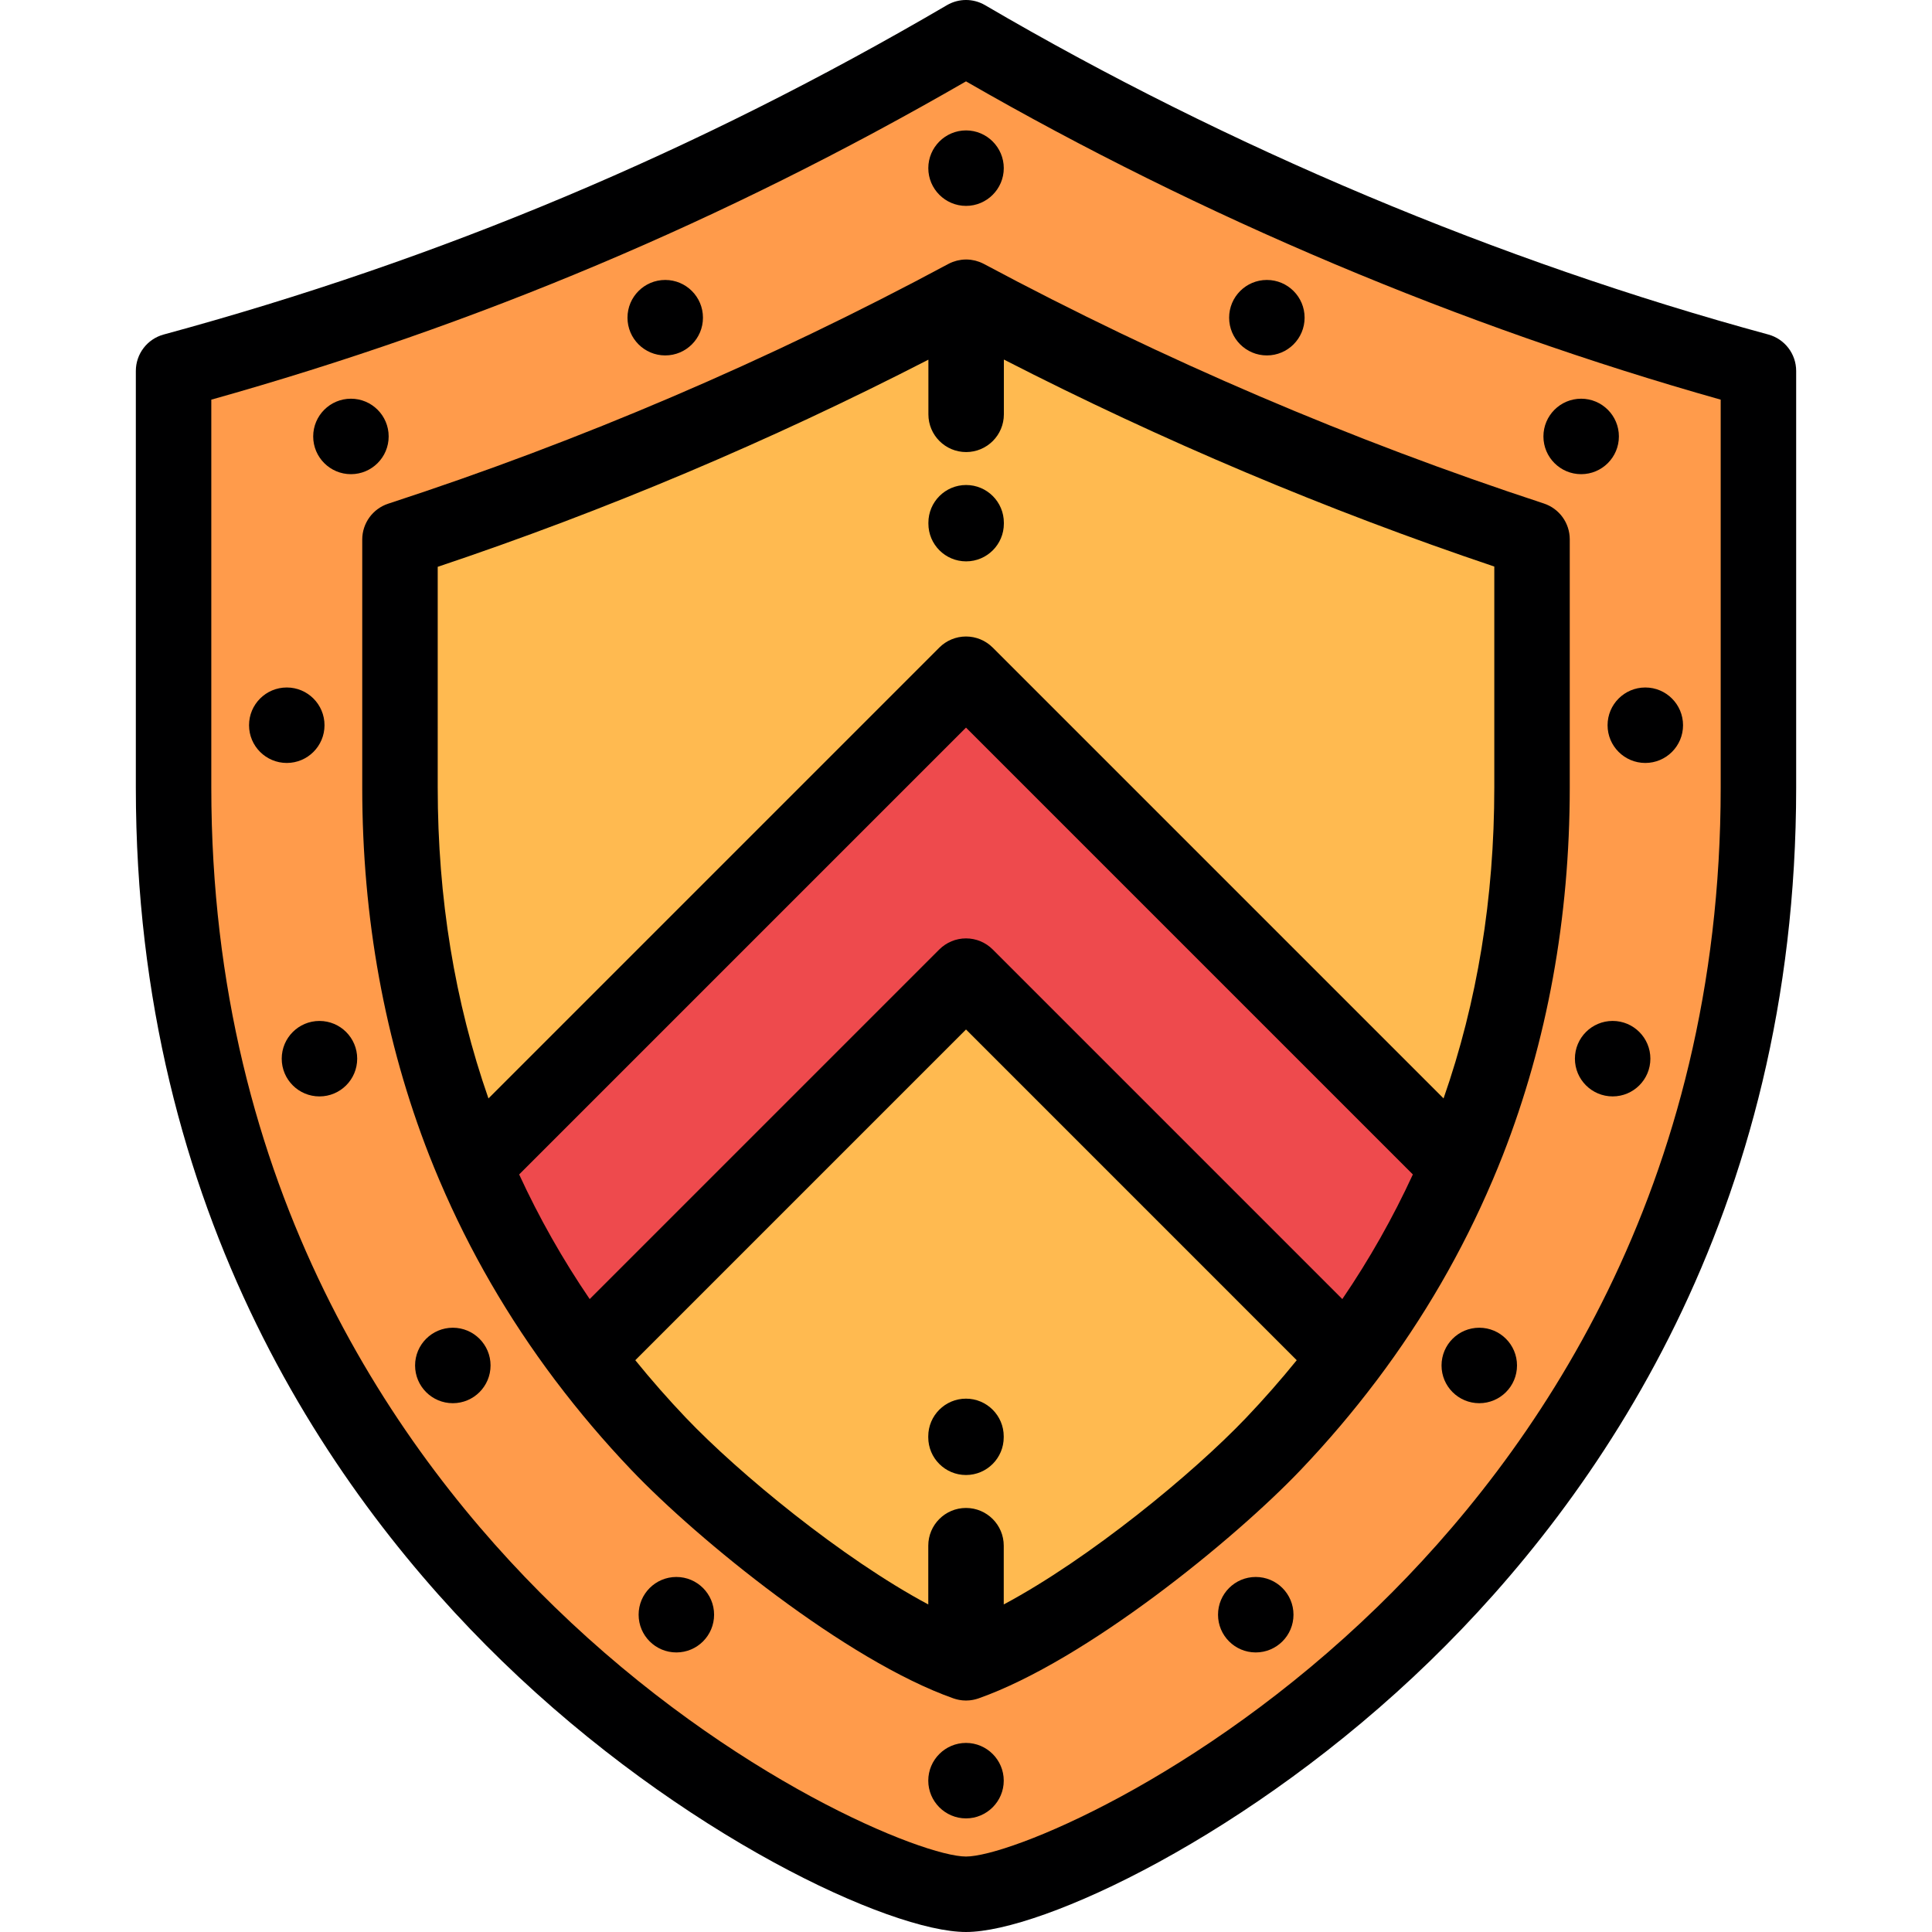
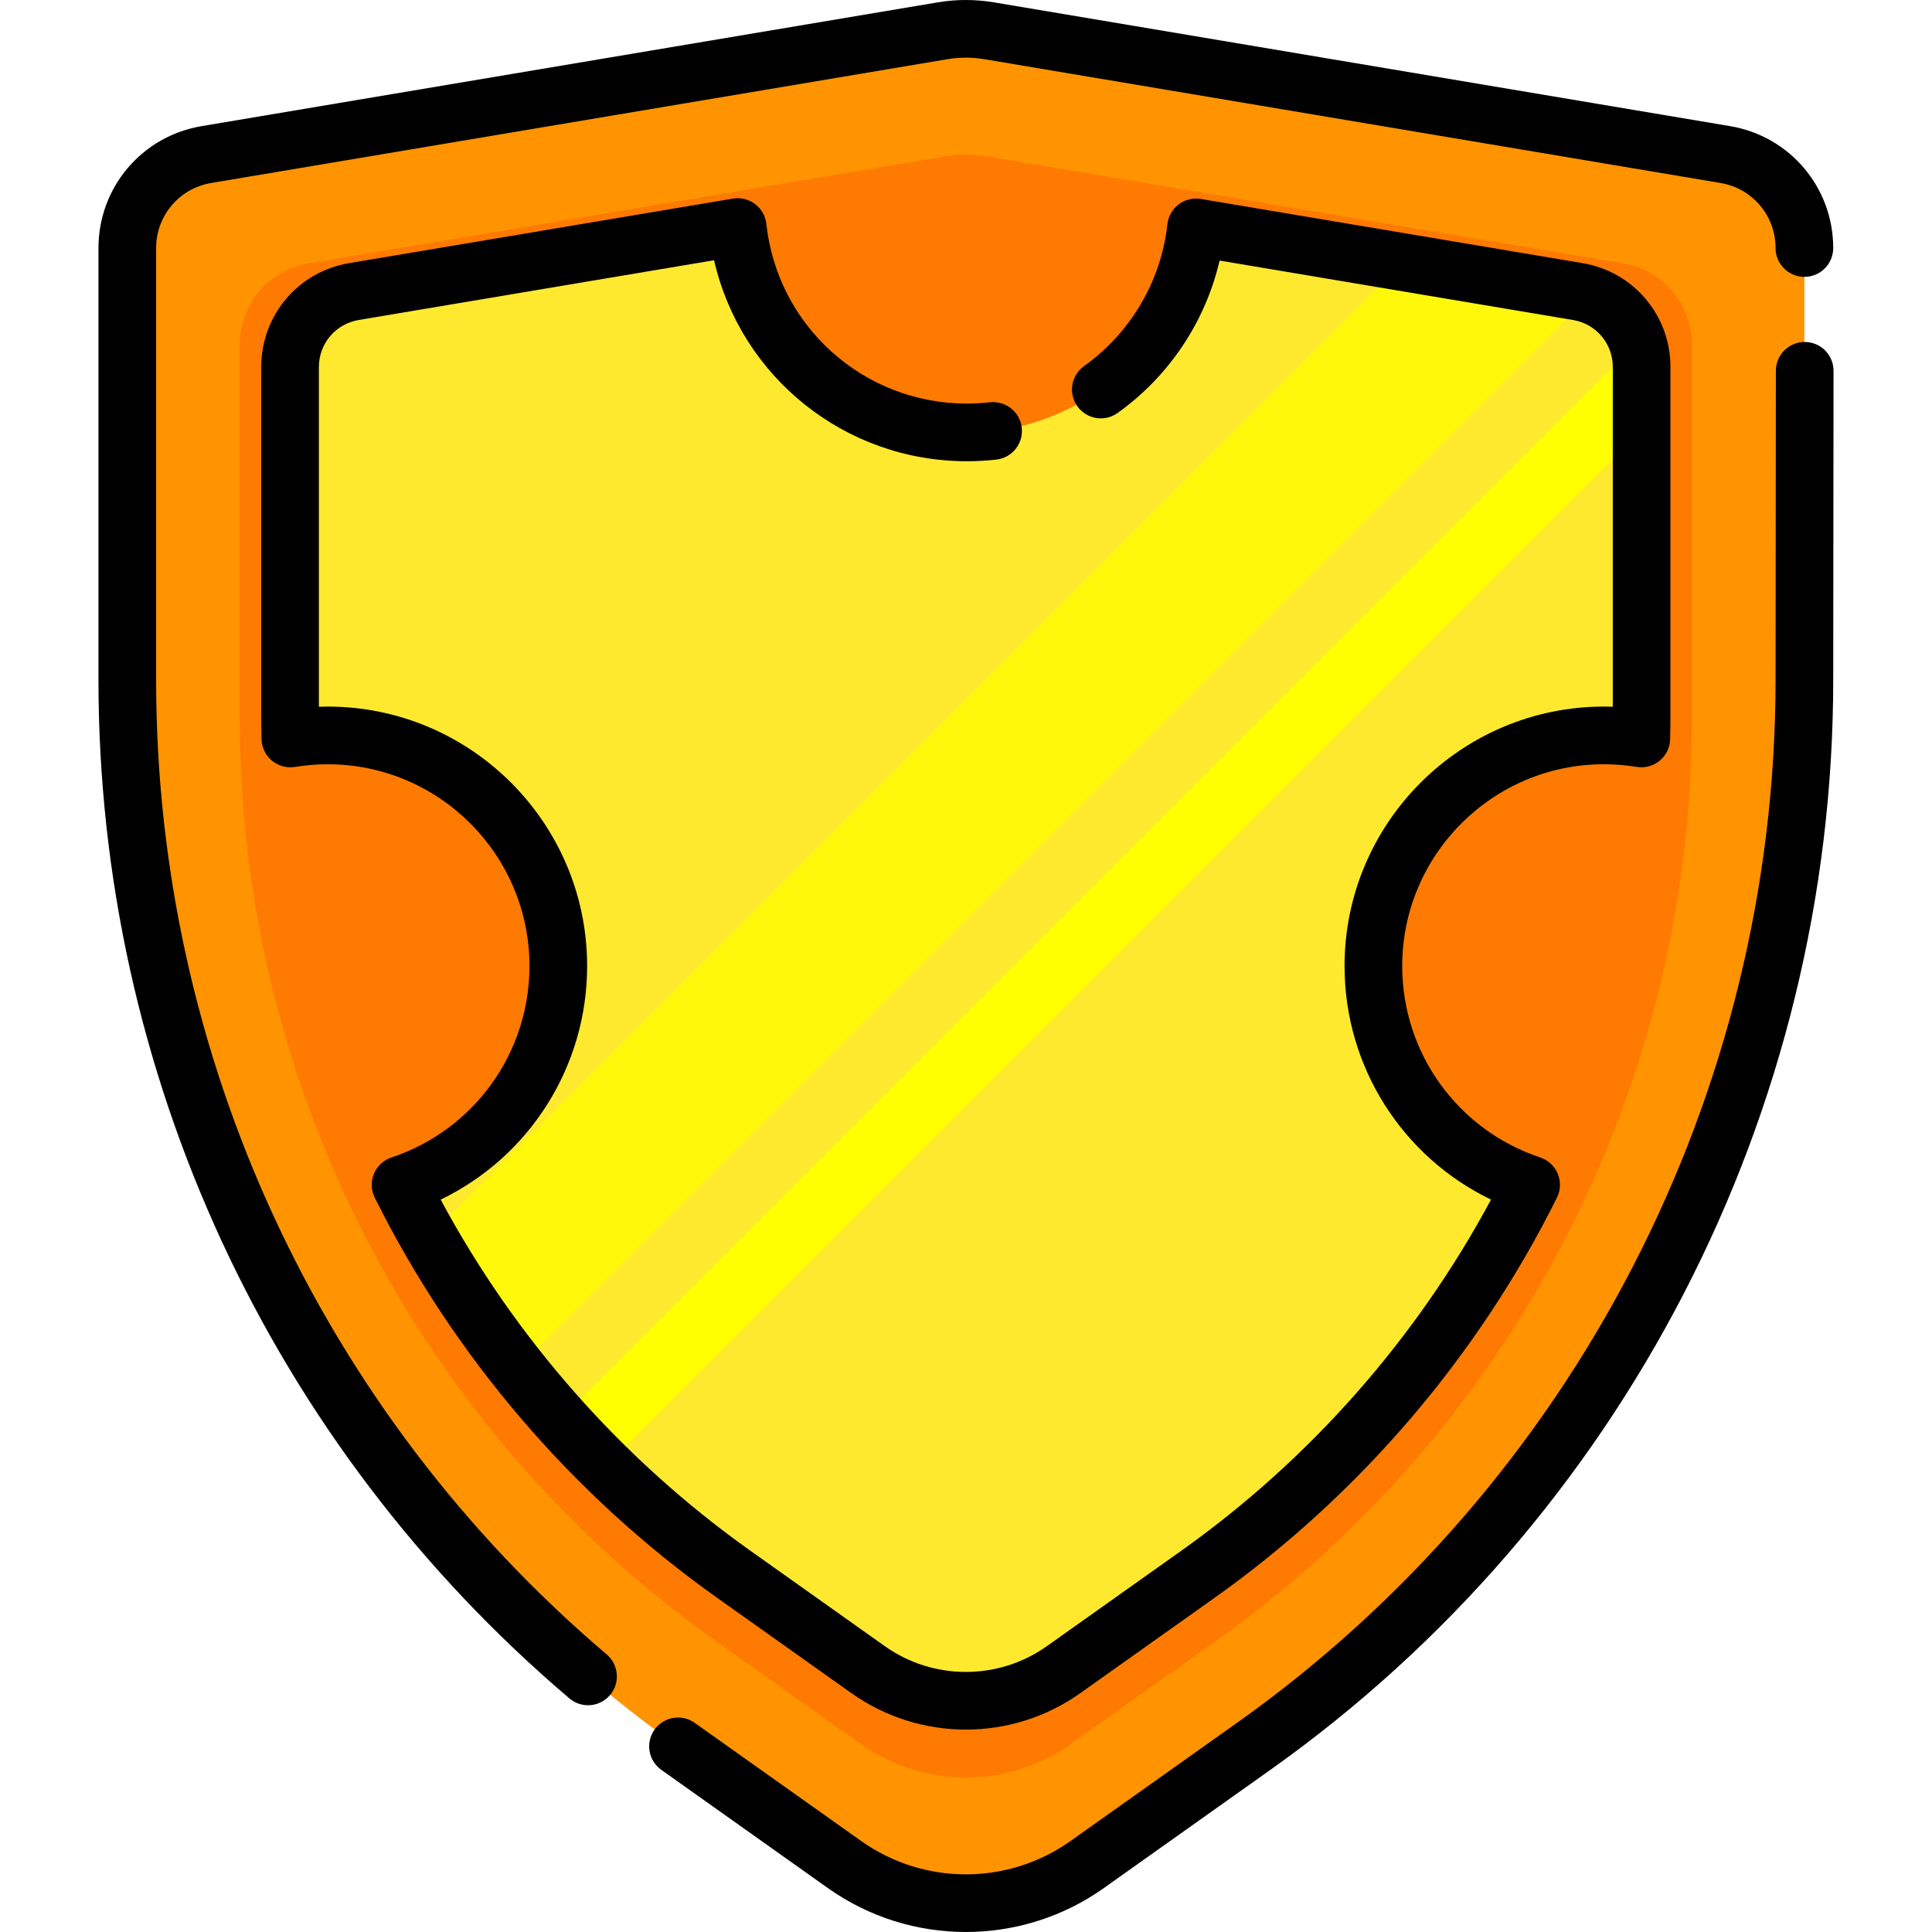
- <svg xmlns="http://www.w3.org/2000/svg" version="1.1" id="Capa_1" x="0px" y="0px" viewBox="0 0 511.999 511.999" style="enable-background:new 0 0 511.999 511.999;" xml:space="preserve">
-   <g>
-     <path style="fill:#FF9B4B;" d="M105.999,142.985c51.918-16.932,101.874-38.347,150.036-64.218   c47.74,25.541,98.45,47.26,149.968,64.16v65.768c0,35.704-6.535,69.34-19.697,100.288c-7.574,17.822-17.344,34.751-29.33,50.674   c-5.965,7.924-12.477,15.601-19.539,23.01c-16.875,17.7-54.781,48.58-81.434,57.991c-26.654-9.411-64.563-40.291-81.434-57.991   c-7.064-7.409-13.576-15.086-19.541-23.01c-11.986-15.923-21.76-32.852-29.33-50.674c-13.162-30.947-19.697-64.583-19.697-100.288   L105.999,142.985L105.999,142.985z M45.998,98.302v110.394c0,207.104,180.667,293.305,210.003,293.305   c29.334,0,209.999-86.201,209.999-293.305V98.302C395.594,79.178,321.932,48.591,256.001,10   C189.843,48.721,120.654,78.024,45.998,98.302z" />
-     <path style="fill:#FFBA50;" d="M256.035,78.767c-48.162,25.871-98.118,47.286-150.036,64.218v65.71   c0,35.704,6.535,69.34,19.697,100.288l130.305-130.305l130.308,130.307c13.158-30.95,19.693-64.586,19.693-100.291v-65.768   C354.485,126.027,303.776,104.308,256.035,78.767z" />
-     <path style="fill:#EE4A4D;" d="M256.001,178.679L125.697,308.983c7.57,17.822,17.344,34.751,29.33,50.674l100.975-100.975   l100.974,100.976c11.986-15.923,21.756-32.852,29.334-50.672L256.001,178.679z" />
-     <path style="fill:#FFBA50;" d="M256.001,258.682L155.025,359.657c5.967,7.924,12.479,15.601,19.543,23.01   c16.871,17.7,54.779,48.58,81.434,57.991c26.652-9.411,64.559-40.291,81.434-57.991c7.063-7.409,13.574-15.086,19.539-23.01   L256.001,258.682z" />
-   </g>
-   <g>
-     <path style="fill:#000001;" d="M468.623,88.651c-71.35-19.38-143.126-49.561-207.57-87.282c-3.121-1.826-6.982-1.827-10.102,0   C184.658,40.169,116.759,68.72,43.377,88.651c-4.356,1.184-7.379,5.138-7.379,9.65v110.394   c0,113.422,52.766,188.488,97.032,231.489c47.603,46.241,102.927,71.814,122.972,71.814c20.043,0,75.365-25.573,122.968-71.814   c44.266-43.001,97.032-118.068,97.032-231.489V98.302C476.001,93.789,472.978,89.835,468.623,88.651z M456.001,208.695   c0,106.434-49.469,176.83-90.968,217.144C317.869,471.656,267.272,492,256.001,492c-11.271,0-61.869-20.344-109.036-66.16   c-41.498-40.314-90.968-110.711-90.968-217.144v-102.78c70.436-19.773,135.997-47.423,200.005-84.351   c62.398,35.945,131.268,64.986,199.997,84.347L456.001,208.695L456.001,208.695z" />
-     <path style="fill:#000001;" d="M409.12,133.426c-50.955-16.717-100.849-38.06-148.296-63.437c-0.021-0.012-0.043-0.022-0.064-0.034   c-0.002-0.002-0.006-0.003-0.008-0.005c-0.006-0.003-0.012-0.004-0.018-0.007c-0.328-0.176-0.672-0.329-1.021-0.468   c-0.088-0.035-0.176-0.064-0.264-0.097c-0.271-0.099-0.549-0.187-0.832-0.262c-0.103-0.028-0.205-0.056-0.31-0.08   c-0.279-0.065-0.563-0.116-0.852-0.157c-0.096-0.014-0.189-0.032-0.285-0.043c-0.373-0.043-0.752-0.069-1.135-0.069   c-0.002,0-0.004,0-0.006,0c-0.014,0-0.027,0.003-0.041,0.003c-0.371,0.001-0.736,0.026-1.098,0.067   c-0.102,0.012-0.201,0.031-0.301,0.046c-0.283,0.041-0.563,0.092-0.838,0.155c-0.105,0.025-0.211,0.054-0.316,0.082   c-0.281,0.075-0.557,0.163-0.826,0.262c-0.09,0.032-0.18,0.063-0.268,0.098c-0.355,0.142-0.701,0.296-1.035,0.476   c-0.002,0.001-0.004,0.001-0.004,0.002c-0.002,0.001-0.002,0.001-0.002,0.001c-0.017,0.01-0.035,0.019-0.053,0.027   c-47.531,25.529-97.444,46.891-148.351,63.491c-4.115,1.342-6.899,5.18-6.899,9.508v65.71c0,34.568,5.975,67.374,17.758,97.506   c0.848,2.164,1.732,4.311,2.639,6.45c0.049,0.126,0.107,0.249,0.162,0.374c7.912,18.569,18.1,36.168,30.463,52.607   c0.105,0.143,0.211,0.285,0.324,0.422c6.139,8.127,12.799,15.975,19.984,23.513c17.605,18.472,56.904,50.48,85.342,60.521   c0.053,0.019,0.105,0.03,0.156,0.048c0.148,0.05,0.297,0.094,0.447,0.137c0.152,0.043,0.305,0.082,0.459,0.118   c0.141,0.032,0.281,0.065,0.424,0.091c0.183,0.034,0.369,0.06,0.553,0.084c0.119,0.016,0.236,0.034,0.355,0.046   c0.311,0.029,0.623,0.047,0.936,0.047c0.311,0,0.623-0.018,0.934-0.047c0.121-0.012,0.24-0.03,0.361-0.046   c0.182-0.025,0.363-0.05,0.543-0.083c0.147-0.027,0.291-0.06,0.438-0.094c0.148-0.035,0.297-0.073,0.445-0.115   c0.152-0.043,0.305-0.089,0.455-0.139c0.051-0.018,0.103-0.029,0.154-0.047c28.43-10.039,67.73-42.048,85.343-60.521   c7.188-7.542,13.853-15.393,19.992-23.526c0.098-0.115,0.184-0.235,0.273-0.354c12.381-16.453,22.58-34.067,30.5-52.654   c0.057-0.127,0.115-0.253,0.166-0.382c0.908-2.138,1.791-4.285,2.639-6.448c11.785-30.133,17.759-62.938,17.759-97.508v-65.768   C416.002,138.606,413.225,134.773,409.12,133.426z M115.999,150.212c44.432-14.884,88.073-33.314,130.036-54.897v14.487   c0,5.523,4.477,10,10,10c5.522,0,10-4.477,10-10V95.284c41.891,21.472,85.503,39.887,129.968,54.857v58.553   c0,29.311-4.512,56.819-13.445,82.398L263.072,171.607c-1.875-1.875-4.418-2.929-7.07-2.929s-5.195,1.054-7.072,2.929   L129.445,291.095C120.509,265.515,116,238.006,116,208.696L115.999,150.212L115.999,150.212z M355.727,344.268l-92.655-92.657   c-1.875-1.875-4.418-2.929-7.07-2.929s-5.195,1.054-7.072,2.929l-92.655,92.656c-7.195-10.567-13.42-21.584-18.693-33.024   L256.001,192.82L374.42,311.242C369.147,322.684,362.922,333.7,355.727,344.268z M330.198,375.768   c-14.033,14.719-41.424,37.268-64.195,49.425v-15.57c0-5.522-4.478-10-10-10c-5.523,0-10,4.478-10,10v15.571   c-22.777-12.157-50.166-34.707-64.195-49.426c-4.742-4.976-9.215-10.081-13.449-15.3l87.644-87.645l87.644,87.646   C339.411,365.687,334.94,370.792,330.198,375.768z" />
-     <path style="fill:#000001;" d="M246.011,44.562c0,5.508,4.492,10,10,10c5.508,0,10-4.492,10-10c0-5.51-4.492-10.002-10-10.002   C250.503,34.56,246.011,39.053,246.011,44.562z" />
-     <circle style="fill:#000001;" cx="176.291" cy="84.19" r="10" />
-     <circle style="fill:#000001;" cx="93" cy="115.661" r="10" />
-     <circle style="fill:#000001;" cx="75.998" cy="192.191" r="10" />
-     <circle style="fill:#000001;" cx="84.66" cy="280.562" r="10" />
-     <circle style="fill:#000001;" cx="120.001" cy="361.862" r="10" />
-     <circle style="fill:#000001;" cx="179.241" cy="427.912" r="10" />
-     <path style="fill:#000001;" d="M256.001,461.89c-5.508,0-10,4.49-10,10c0,5.507,4.492,10.001,10,10.001   c5.506,0,10.002-4.494,10.002-10.001C266.004,466.38,261.507,461.89,256.001,461.89z" />
-     <circle style="fill:#000001;" cx="335.732" cy="84.19" r="10" />
-     <circle style="fill:#000001;" cx="419.022" cy="115.661" r="10" />
-     <circle style="fill:#000001;" cx="436.022" cy="192.191" r="10" />
-     <path style="fill:#000001;" d="M427.37,270.557c-5.523,0-10.002,4.48-10.002,10.002c0,5.521,4.479,9.999,10.002,9.999   c5.521,0,9.996-4.478,9.996-9.999C437.366,275.038,432.891,270.557,427.37,270.557z" />
-     <circle style="fill:#000001;" cx="392.022" cy="361.862" r="10" />
-     <path style="fill:#000001;" d="M332.784,417.913c-5.522,0-9.996,4.476-9.996,9.999c0,5.524,4.475,10,9.996,10   c5.527,0,10.002-4.476,10.002-10C342.786,422.389,338.311,417.913,332.784,417.913z" />
-     <path style="fill:#000001;" d="M256.033,148.768c5.521,0,10-4.478,10-10v-0.236c0-5.522-4.479-10-10-10c-5.524,0-10,4.478-10,10   v0.236C246.033,144.29,250.509,148.768,256.033,148.768z" />
-     <path style="fill:#000001;" d="M255.996,370.657c-5.523,0-10,4.477-10,10v0.235c0,5.523,4.477,10,10,10c5.521,0,10-4.477,10-10   v-0.235C265.996,375.134,261.517,370.657,255.996,370.657z" />
-   </g>
+ <svg xmlns="http://www.w3.org/2000/svg" version="1.1" id="Capa_1" x="0px" y="0px" viewBox="0 0 512 512" style="enable-background:new 0 0 512 512;" xml:space="preserve">
+   <path style="fill:#FF9400;" d="M33.734,65.735v114.498c0,112.27,54.393,217.583,145.944,282.568l44.129,31.324  c19.256,13.668,45.048,13.668,64.303,0l44.128-31.323c91.551-64.985,145.945-170.298,145.945-282.569V65.735  c0-12.267-8.859-22.74-20.956-24.774L262.158,8.159c-4.104-0.69-8.294-0.69-12.398,0L54.691,40.96  C42.594,42.995,33.734,53.468,33.734,65.735z" />
+   <path style="fill:#FF7A00;" d="M63.546,91.261v99.138c0,97.209,47.096,188.394,126.365,244.661l38.209,27.121  c16.672,11.834,39.005,11.834,55.677,0l38.208-27.121c79.269-56.267,126.366-147.452,126.366-244.661V91.261  c0-10.621-7.671-19.69-18.145-21.451l-168.9-28.401c-3.553-0.598-7.182-0.598-10.735,0L81.691,69.81  C71.217,71.571,63.546,80.639,63.546,91.261z" />
+   <path style="fill:#FFE92F;" d="M363.96,256.008c0-33.753,27.363-61.116,61.116-61.116c3.369,0,6.671,0.284,9.892,0.809  c0.046-2.061,0.076-4.124,0.076-6.191V97.239c0-9.886-7.139-18.326-16.888-19.965L316.971,60.259  c-3.375,30.561-29.272,54.335-60.733,54.335c-31.492,0-57.411-23.822-60.744-54.427L93.761,77.273  c-9.749,1.639-16.888,10.08-16.888,19.965v92.272c0,2.067,0.031,4.13,0.077,6.191c3.221-0.524,6.523-0.809,9.892-0.809  c33.753,0,61.116,27.362,61.116,61.116c0,27.002-17.519,49.898-41.804,57.983c20.215,40.593,50.294,76.233,88.333,103.234  l35.562,25.243c15.518,11.015,36.303,11.015,51.821,0l35.562-25.242c38.039-27.001,68.118-62.641,88.334-103.235  C381.479,305.906,363.96,283.011,363.96,256.008z" />
+   <path style="fill:#FFF80B;" d="M418.156,77.273l-46.272-7.781L113.552,327.824c6.934,12.161,14.789,23.805,23.505,34.833  l284.5-284.5C420.465,77.772,419.331,77.471,418.156,77.273z" />
+   <path style="fill:#FFFF00;" d="M435.044,97.239c0-2.307-0.403-4.529-1.123-6.611L148.413,376.137  c3.841,4.275,7.82,8.44,11.936,12.486l274.696-274.696V97.239H435.044z" />
+   <path d="M478.265,90.628c-4.22,0-7.639,3.42-7.639,7.639l-0.082,81.965c0,109.597-53.356,212.902-142.727,276.339l-44.128,31.323  c-16.588,11.772-38.875,11.772-55.461-0.001L184.1,456.572c-3.441-2.444-8.209-1.632-10.651,1.807  c-2.442,3.441-1.632,8.209,1.808,10.651l44.129,31.323C230.324,508.119,243.139,512,255.959,512  c12.816,0,25.637-3.882,36.573-11.646l44.128-31.323c93.401-66.298,149.162-174.26,149.162-288.798l0.082-81.965  C485.905,94.048,482.485,90.628,478.265,90.628z" />
+   <path d="M160.786,438.447C84.898,373.962,41.374,279.846,41.374,180.233V65.735c0-8.569,6.133-15.82,14.584-17.241l195.069-32.801  c3.274-0.551,6.591-0.55,9.865,0L455.96,48.494c8.45,1.421,14.584,8.672,14.584,17.241c0,4.219,3.42,7.639,7.639,7.639  s7.639-3.42,7.639-7.639c0-16.058-11.493-29.645-27.328-32.308L263.425,0.626c-4.952-0.834-9.975-0.835-14.933,0L53.423,33.427  c-15.835,2.663-27.328,16.25-27.328,32.308v114.498c0,104.104,45.487,202.463,124.797,269.857c1.437,1.221,3.194,1.818,4.943,1.818  c2.165,0,4.314-0.915,5.825-2.693C164.392,446,164,441.179,160.786,438.447z" />
+   <path d="M425.076,202.532c2.86,0,5.775,0.239,8.664,0.709c2.186,0.354,4.413-0.252,6.113-1.666s2.705-3.494,2.753-5.705  c0.053-2.349,0.078-4.429,0.078-6.361v-92.27c0-13.667-9.782-25.233-23.26-27.499L318.238,52.725  c-2.074-0.349-4.197,0.172-5.873,1.438c-1.676,1.267-2.757,3.168-2.988,5.257c-1.661,15.047-9.712,28.751-22.09,37.599  c-3.433,2.453-4.226,7.225-1.773,10.657c2.456,3.433,7.228,4.226,10.657,1.772c13.695-9.791,23.272-24.218,27.033-40.395  l93.685,15.753c6.093,1.025,10.515,6.253,10.515,12.432v90.055c-0.778-0.027-1.555-0.04-2.329-0.04  c-37.912,0-68.755,30.843-68.755,68.755c0,26.664,15.282,50.548,38.817,61.9c-19.77,36.821-48.031,68.885-82.128,93.088  l-35.562,25.243c-12.854,9.124-30.124,9.124-42.978,0l-35.561-25.243c-34.098-24.204-62.36-56.268-82.128-93.087  c23.534-11.352,38.817-35.237,38.817-61.9c0-37.912-30.843-68.755-68.755-68.755c-0.774,0-1.551,0.013-2.33,0.04V97.239  c0-6.179,4.423-11.407,10.516-12.432l94.211-15.842c7.062,30.871,34.573,53.268,66.998,53.268c2.606,0,5.234-0.148,7.811-0.439  c4.192-0.474,7.206-4.258,6.731-8.45c-0.474-4.193-4.257-7.204-8.45-6.732c-2.007,0.227-4.057,0.343-6.092,0.343  c-27.345,0-50.194-20.47-53.149-47.615c-0.228-2.09-1.307-3.995-2.984-5.265s-3.804-1.793-5.878-1.442L92.494,69.74  c-13.477,2.266-23.261,13.832-23.261,27.499v92.271c0,1.928,0.025,3.95,0.079,6.361c0.049,2.211,1.053,4.291,2.753,5.705  c1.701,1.413,3.931,2.02,6.113,1.666c2.889-0.471,5.804-0.709,8.664-0.709c29.487,0,53.476,23.989,53.476,53.476  c0,23.062-14.7,43.45-36.578,50.734c-2.1,0.699-3.793,2.274-4.641,4.318c-0.849,2.044-0.77,4.355,0.216,6.336  c20.984,42.137,52.364,78.812,90.75,106.058l35.561,25.243c9.071,6.439,19.701,9.659,30.332,9.659  c10.631,0,21.261-3.219,30.332-9.659l35.562-25.243c38.384-27.245,69.765-63.92,90.75-106.059c0.986-1.981,1.065-4.292,0.216-6.336  c-0.848-2.044-2.542-3.619-4.641-4.318c-21.879-7.283-36.578-27.672-36.578-50.734C371.6,226.522,395.589,202.532,425.076,202.532z" />
  <g>
</g>
  <g>
</g>
  <g>
</g>
  <g>
</g>
  <g>
</g>
  <g>
</g>
  <g>
</g>
  <g>
</g>
  <g>
</g>
  <g>
</g>
  <g>
</g>
  <g>
</g>
  <g>
</g>
  <g>
</g>
  <g>
</g>
</svg>
